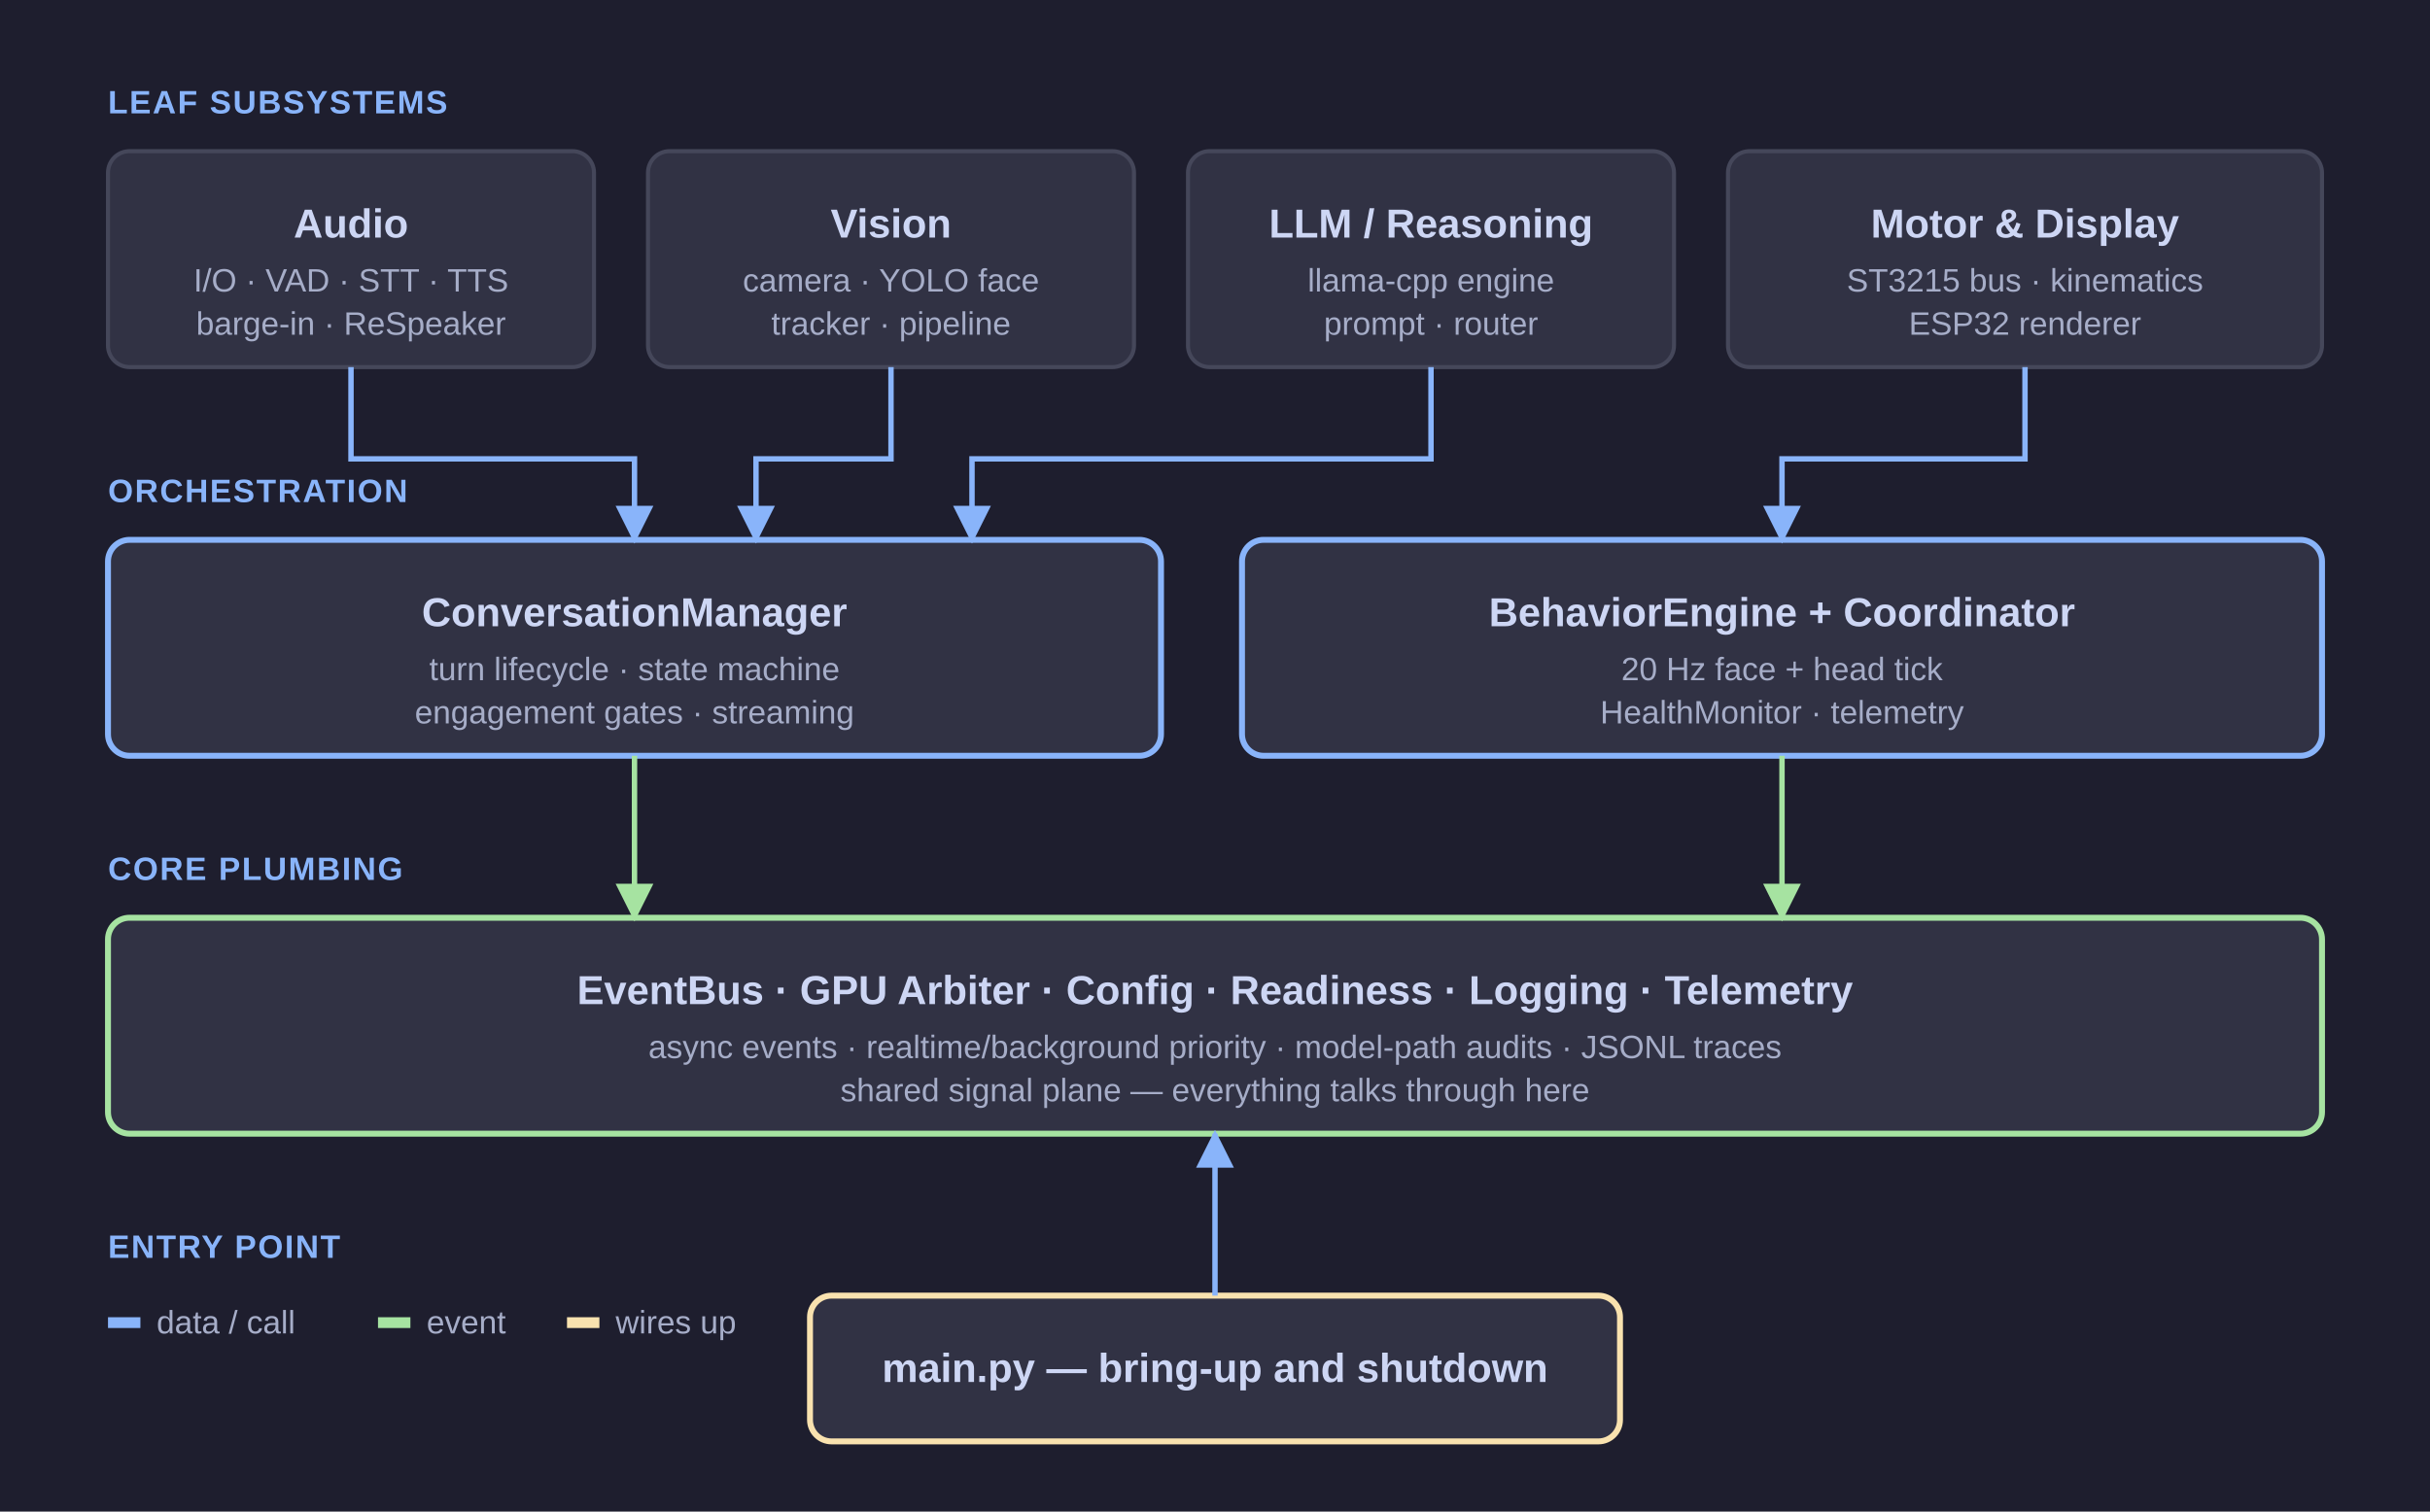
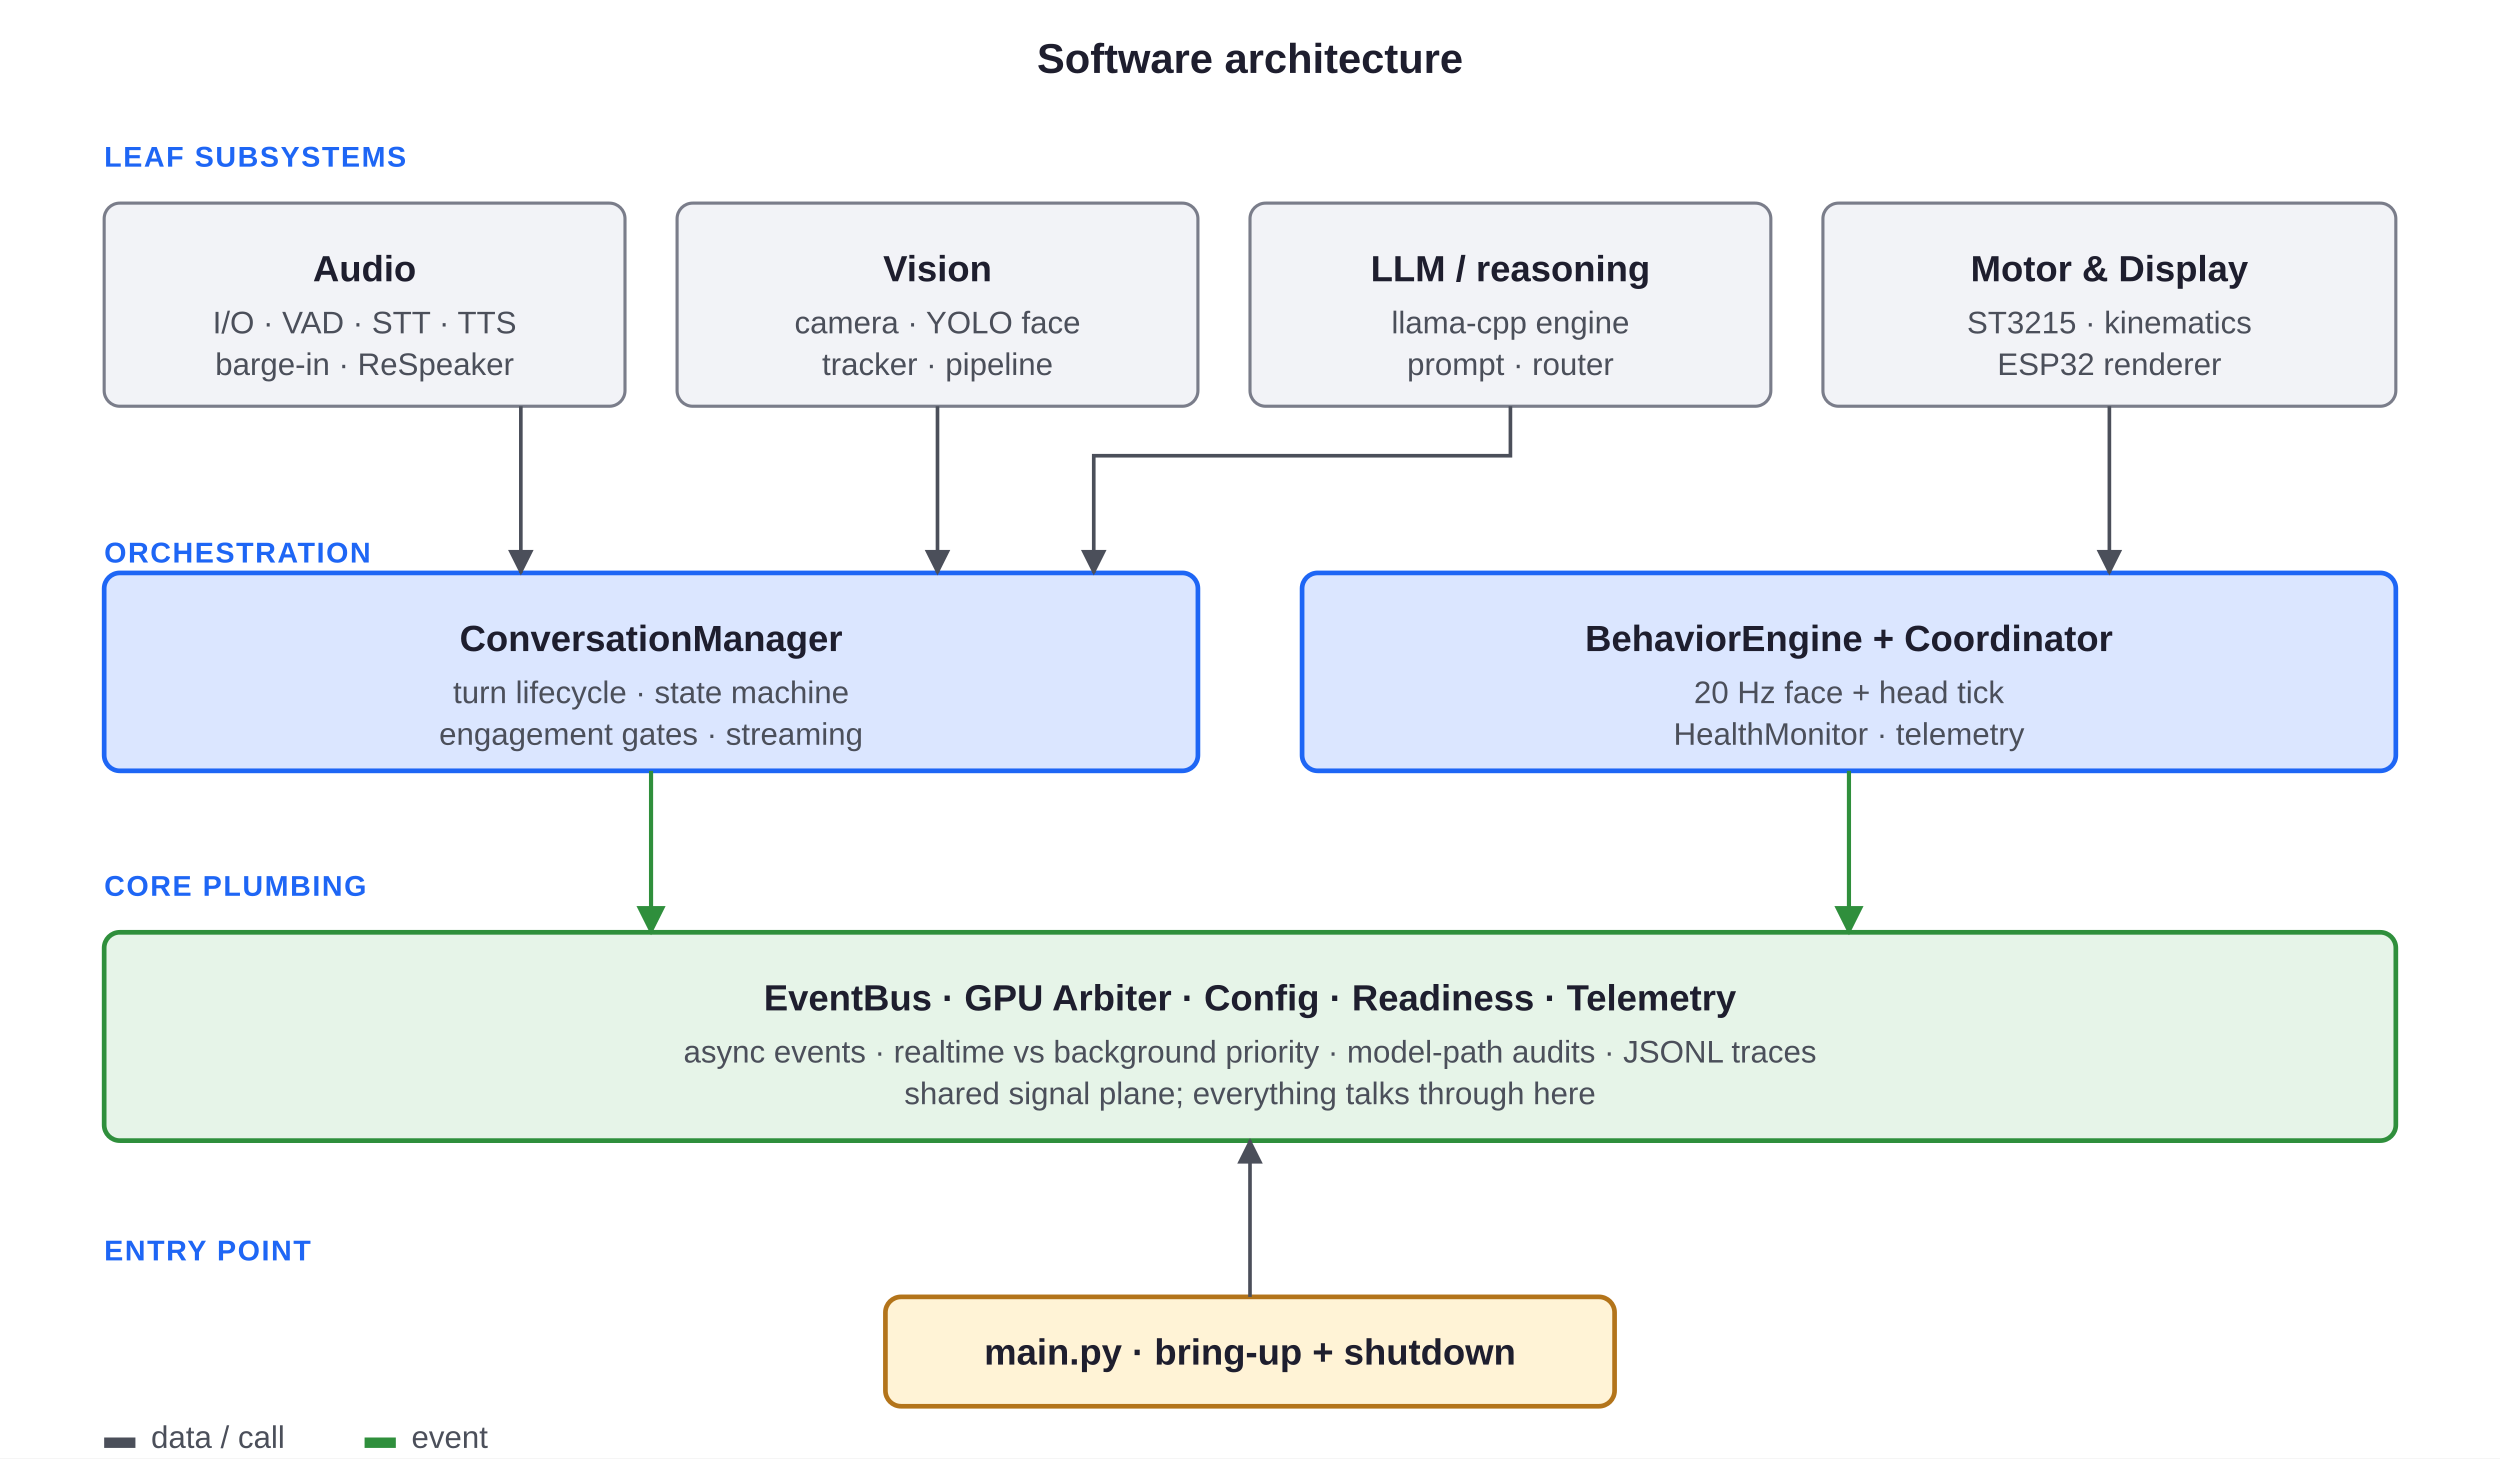
- <svg xmlns="http://www.w3.org/2000/svg" viewBox="0 0 900 560" role="img" aria-labelledby="title">
+ <svg xmlns="http://www.w3.org/2000/svg" viewBox="0 0 960 560" role="img" aria-labelledby="title">
  <style>
-     .bg { fill: #1e1e2e; }
-     .layer { fill: #313244; stroke: #45475a; stroke-width: 1.5; rx: 8; ry: 8; }
-     .tb  { fill: #cdd6f4; font-family: -apple-system, "Segoe UI", Arial, sans-serif; font-size: 15px; font-weight: 700; }
-     .sub { fill: #a6adc8; font-family: -apple-system, "Segoe UI", Arial, sans-serif; font-size: 12px; }
-     .hdr { fill: #89b4fa; font-family: -apple-system, "Segoe UI", Arial, sans-serif; font-size: 12px; font-weight: 700; letter-spacing: 0.6px; }
-     .line { stroke: #89b4fa; stroke-width: 2; fill: none; }
-     .tline { stroke: #a6e3a1; stroke-width: 2; fill: none; }
-     .arr  { fill: #89b4fa; }
-     .tarr { fill: #a6e3a1; }
+     .bg    { fill: #ffffff; }
+     .layer { fill: #f2f3f7; stroke: #7a7d8a; stroke-width: 1.2; rx: 6; ry: 6; }
+     .orc   { fill: #dbe6ff; stroke: #1e66f5; stroke-width: 1.8; rx: 6; ry: 6; }
+     .core  { fill: #e6f4e8; stroke: #2f8f3c; stroke-width: 1.8; rx: 6; ry: 6; }
+     .ep    { fill: #fff3d6; stroke: #b3741a; stroke-width: 1.8; rx: 6; ry: 6; }
+ 
+     .tb  { fill: #1e1e2e; font-family: -apple-system, "Segoe UI", Arial, sans-serif; font-size: 14px; font-weight: 700; }
+     .sub { fill: #4b4f5a; font-family: -apple-system, "Segoe UI", Arial, sans-serif; font-size: 12px; }
+     .hdr { fill: #1e66f5; font-family: -apple-system, "Segoe UI", Arial, sans-serif; font-size: 11px; font-weight: 700; letter-spacing: 0.6px; }
+     .title { fill: #1e1e2e; font-family: -apple-system, "Segoe UI", Arial, sans-serif; font-size: 16px; font-weight: 700; }
+ 
+     .line  { stroke: #4b4f5a; stroke-width: 1.4; fill: none; }
+     .gline { stroke: #2f8f3c; stroke-width: 1.6; fill: none; }
+     .arr   { fill: #4b4f5a; }
+     .garr  { fill: #2f8f3c; }
  </style>
-   <rect class="bg" width="900" height="560" />
  <defs>
-     <marker id="aa" viewBox="0 0 10 10" refX="9" refY="5" markerWidth="7" markerHeight="7" orient="auto-start-reverse">
+     <marker id="aa" viewBox="0 0 10 10" refX="9" refY="5" markerWidth="7" markerHeight="7" orient="auto">
      <path d="M 0 0 L 10 5 L 0 10 z" class="arr" />
    </marker>
-     <marker id="bb" viewBox="0 0 10 10" refX="9" refY="5" markerWidth="7" markerHeight="7" orient="auto-start-reverse">
-       <path d="M 0 0 L 10 5 L 0 10 z" class="tarr" />
+     <marker id="gg" viewBox="0 0 10 10" refX="9" refY="5" markerWidth="7" markerHeight="7" orient="auto">
+       <path d="M 0 0 L 10 5 L 0 10 z" class="garr" />
    </marker>
  </defs>
-   <text class="hdr" x="40" y="42">LEAF SUBSYSTEMS</text>
-   <rect class="layer" x="40" y="56" width="180" height="80" />
-   <text class="tb" x="130" y="88" text-anchor="middle">Audio</text>
-   <text class="sub" x="130" y="108" text-anchor="middle">I/O · VAD · STT · TTS</text>
-   <text class="sub" x="130" y="124" text-anchor="middle">barge-in · ReSpeaker</text>
-   <rect class="layer" x="240" y="56" width="180" height="80" />
-   <text class="tb" x="330" y="88" text-anchor="middle">Vision</text>
-   <text class="sub" x="330" y="108" text-anchor="middle">camera · YOLO face</text>
-   <text class="sub" x="330" y="124" text-anchor="middle">tracker · pipeline</text>
-   <rect class="layer" x="440" y="56" width="180" height="80" />
-   <text class="tb" x="530" y="88" text-anchor="middle">LLM / Reasoning</text>
-   <text class="sub" x="530" y="108" text-anchor="middle">llama-cpp engine</text>
-   <text class="sub" x="530" y="124" text-anchor="middle">prompt · router</text>
-   <rect class="layer" x="640" y="56" width="220" height="80" />
-   <text class="tb" x="750" y="88" text-anchor="middle">Motor &amp; Display</text>
-   <text class="sub" x="750" y="108" text-anchor="middle">ST3215 bus · kinematics</text>
-   <text class="sub" x="750" y="124" text-anchor="middle">ESP32 renderer</text>
-   <text class="hdr" x="40" y="186">ORCHESTRATION</text>
-   <rect class="layer" x="40" y="200" width="390" height="80" style="stroke:#89b4fa;stroke-width:2.2" />
-   <text class="tb" x="235" y="232" text-anchor="middle">ConversationManager</text>
-   <text class="sub" x="235" y="252" text-anchor="middle">turn lifecycle · state machine</text>
-   <text class="sub" x="235" y="268" text-anchor="middle">engagement gates · streaming</text>
-   <rect class="layer" x="460" y="200" width="400" height="80" style="stroke:#89b4fa;stroke-width:2.2" />
-   <text class="tb" x="660" y="232" text-anchor="middle">BehaviorEngine + Coordinator</text>
-   <text class="sub" x="660" y="252" text-anchor="middle">20 Hz face + head tick</text>
-   <text class="sub" x="660" y="268" text-anchor="middle">HealthMonitor · telemetry</text>
-   <text class="hdr" x="40" y="326">CORE PLUMBING</text>
-   <rect class="layer" x="40" y="340" width="820" height="80" style="stroke:#a6e3a1;stroke-width:2.2" />
-   <text class="tb" x="450" y="372" text-anchor="middle">EventBus · GPU Arbiter · Config · Readiness · Logging · Telemetry</text>
-   <text class="sub" x="450" y="392" text-anchor="middle">async events · realtime/background priority · model-path audits · JSONL traces</text>
-   <text class="sub" x="450" y="408" text-anchor="middle">shared signal plane — everything talks through here</text>
-   <text class="hdr" x="40" y="466">ENTRY POINT</text>
-   <rect class="layer" x="300" y="480" width="300" height="54" style="stroke:#f9e2af;stroke-width:2.2" />
-   <text class="tb" x="450" y="512" text-anchor="middle">main.py — bring-up and shutdown</text>
-   <path class="line" d="M 130 136 L 130 170 L 235 170 L 235 200" marker-end="url(#aa)" />
-   <path class="line" d="M 330 136 L 330 170 L 280 170 L 280 200" marker-end="url(#aa)" />
-   <path class="line" d="M 530 136 L 530 170 L 360 170 L 360 200" marker-end="url(#aa)" />
-   <path class="line" d="M 750 136 L 750 170 L 660 170 L 660 200" marker-end="url(#aa)" />
-   <path class="tline" d="M 235 280 L 235 340" marker-end="url(#bb)" />
-   <path class="tline" d="M 660 280 L 660 340" marker-end="url(#bb)" />
-   <path class="line" d="M 450 480 L 450 420" marker-end="url(#aa)" />
-   <rect x="40" y="488" width="12" height="4" fill="#89b4fa" />
-   <text class="sub" x="58" y="494">data / call</text>
-   <rect x="140" y="488" width="12" height="4" fill="#a6e3a1" />
-   <text class="sub" x="158" y="494">event</text>
-   <rect x="210" y="488" width="12" height="4" fill="#f9e2af" />
-   <text class="sub" x="228" y="494">wires up</text>
+   <rect class="bg" width="960" height="560" />
+   <text class="title" x="480" y="28" text-anchor="middle">Software architecture</text>
+   <text class="hdr" x="40" y="64">LEAF SUBSYSTEMS</text>
+   <rect class="layer" x="40" y="78" width="200" height="78" />
+   <text class="tb" x="140" y="108" text-anchor="middle">Audio</text>
+   <text class="sub" x="140" y="128" text-anchor="middle">I/O · VAD · STT · TTS</text>
+   <text class="sub" x="140" y="144" text-anchor="middle">barge-in · ReSpeaker</text>
+   <rect class="layer" x="260" y="78" width="200" height="78" />
+   <text class="tb" x="360" y="108" text-anchor="middle">Vision</text>
+   <text class="sub" x="360" y="128" text-anchor="middle">camera · YOLO face</text>
+   <text class="sub" x="360" y="144" text-anchor="middle">tracker · pipeline</text>
+   <rect class="layer" x="480" y="78" width="200" height="78" />
+   <text class="tb" x="580" y="108" text-anchor="middle">LLM / reasoning</text>
+   <text class="sub" x="580" y="128" text-anchor="middle">llama-cpp engine</text>
+   <text class="sub" x="580" y="144" text-anchor="middle">prompt · router</text>
+   <rect class="layer" x="700" y="78" width="220" height="78" />
+   <text class="tb" x="810" y="108" text-anchor="middle">Motor &amp; Display</text>
+   <text class="sub" x="810" y="128" text-anchor="middle">ST3215 · kinematics</text>
+   <text class="sub" x="810" y="144" text-anchor="middle">ESP32 renderer</text>
+   <text class="hdr" x="40" y="216">ORCHESTRATION</text>
+   <rect class="orc" x="40" y="220" width="420" height="76" />
+   <text class="tb" x="250" y="250" text-anchor="middle">ConversationManager</text>
+   <text class="sub" x="250" y="270" text-anchor="middle">turn lifecycle · state machine</text>
+   <text class="sub" x="250" y="286" text-anchor="middle">engagement gates · streaming</text>
+   <rect class="orc" x="500" y="220" width="420" height="76" />
+   <text class="tb" x="710" y="250" text-anchor="middle">BehaviorEngine + Coordinator</text>
+   <text class="sub" x="710" y="270" text-anchor="middle">20 Hz face + head tick</text>
+   <text class="sub" x="710" y="286" text-anchor="middle">HealthMonitor · telemetry</text>
+   <text class="hdr" x="40" y="344">CORE PLUMBING</text>
+   <rect class="core" x="40" y="358" width="880" height="80" />
+   <text class="tb" x="480" y="388" text-anchor="middle">EventBus · GPU Arbiter · Config · Readiness · Telemetry</text>
+   <text class="sub" x="480" y="408" text-anchor="middle">async events · realtime vs background priority · model-path audits · JSONL traces</text>
+   <text class="sub" x="480" y="424" text-anchor="middle">shared signal plane; everything talks through here</text>
+   <text class="hdr" x="40" y="484">ENTRY POINT</text>
+   <rect class="ep" x="340" y="498" width="280" height="42" />
+   <text class="tb" x="480" y="524" text-anchor="middle">main.py · bring-up + shutdown</text>
+   <path class="line" d="M 200 156 L 200 220" marker-end="url(#aa)" />
+   <path class="line" d="M 360 156 L 360 220" marker-end="url(#aa)" />
+   <path class="line" d="M 580 156 L 580 175 L 420 175 L 420 220" marker-end="url(#aa)" />
+   <path class="line" d="M 810 156 L 810 220" marker-end="url(#aa)" />
+   <path class="gline" d="M 250 296 L 250 358" marker-end="url(#gg)" />
+   <path class="gline" d="M 710 296 L 710 358" marker-end="url(#gg)" />
+   <path class="line" d="M 480 498 L 480 438" marker-end="url(#aa)" />
+   <rect x="40" y="552" width="12" height="4" fill="#4b4f5a" />
+   <text class="sub" x="58" y="556">data / call</text>
+   <rect x="140" y="552" width="12" height="4" fill="#2f8f3c" />
+   <text class="sub" x="158" y="556">event</text>
</svg>
